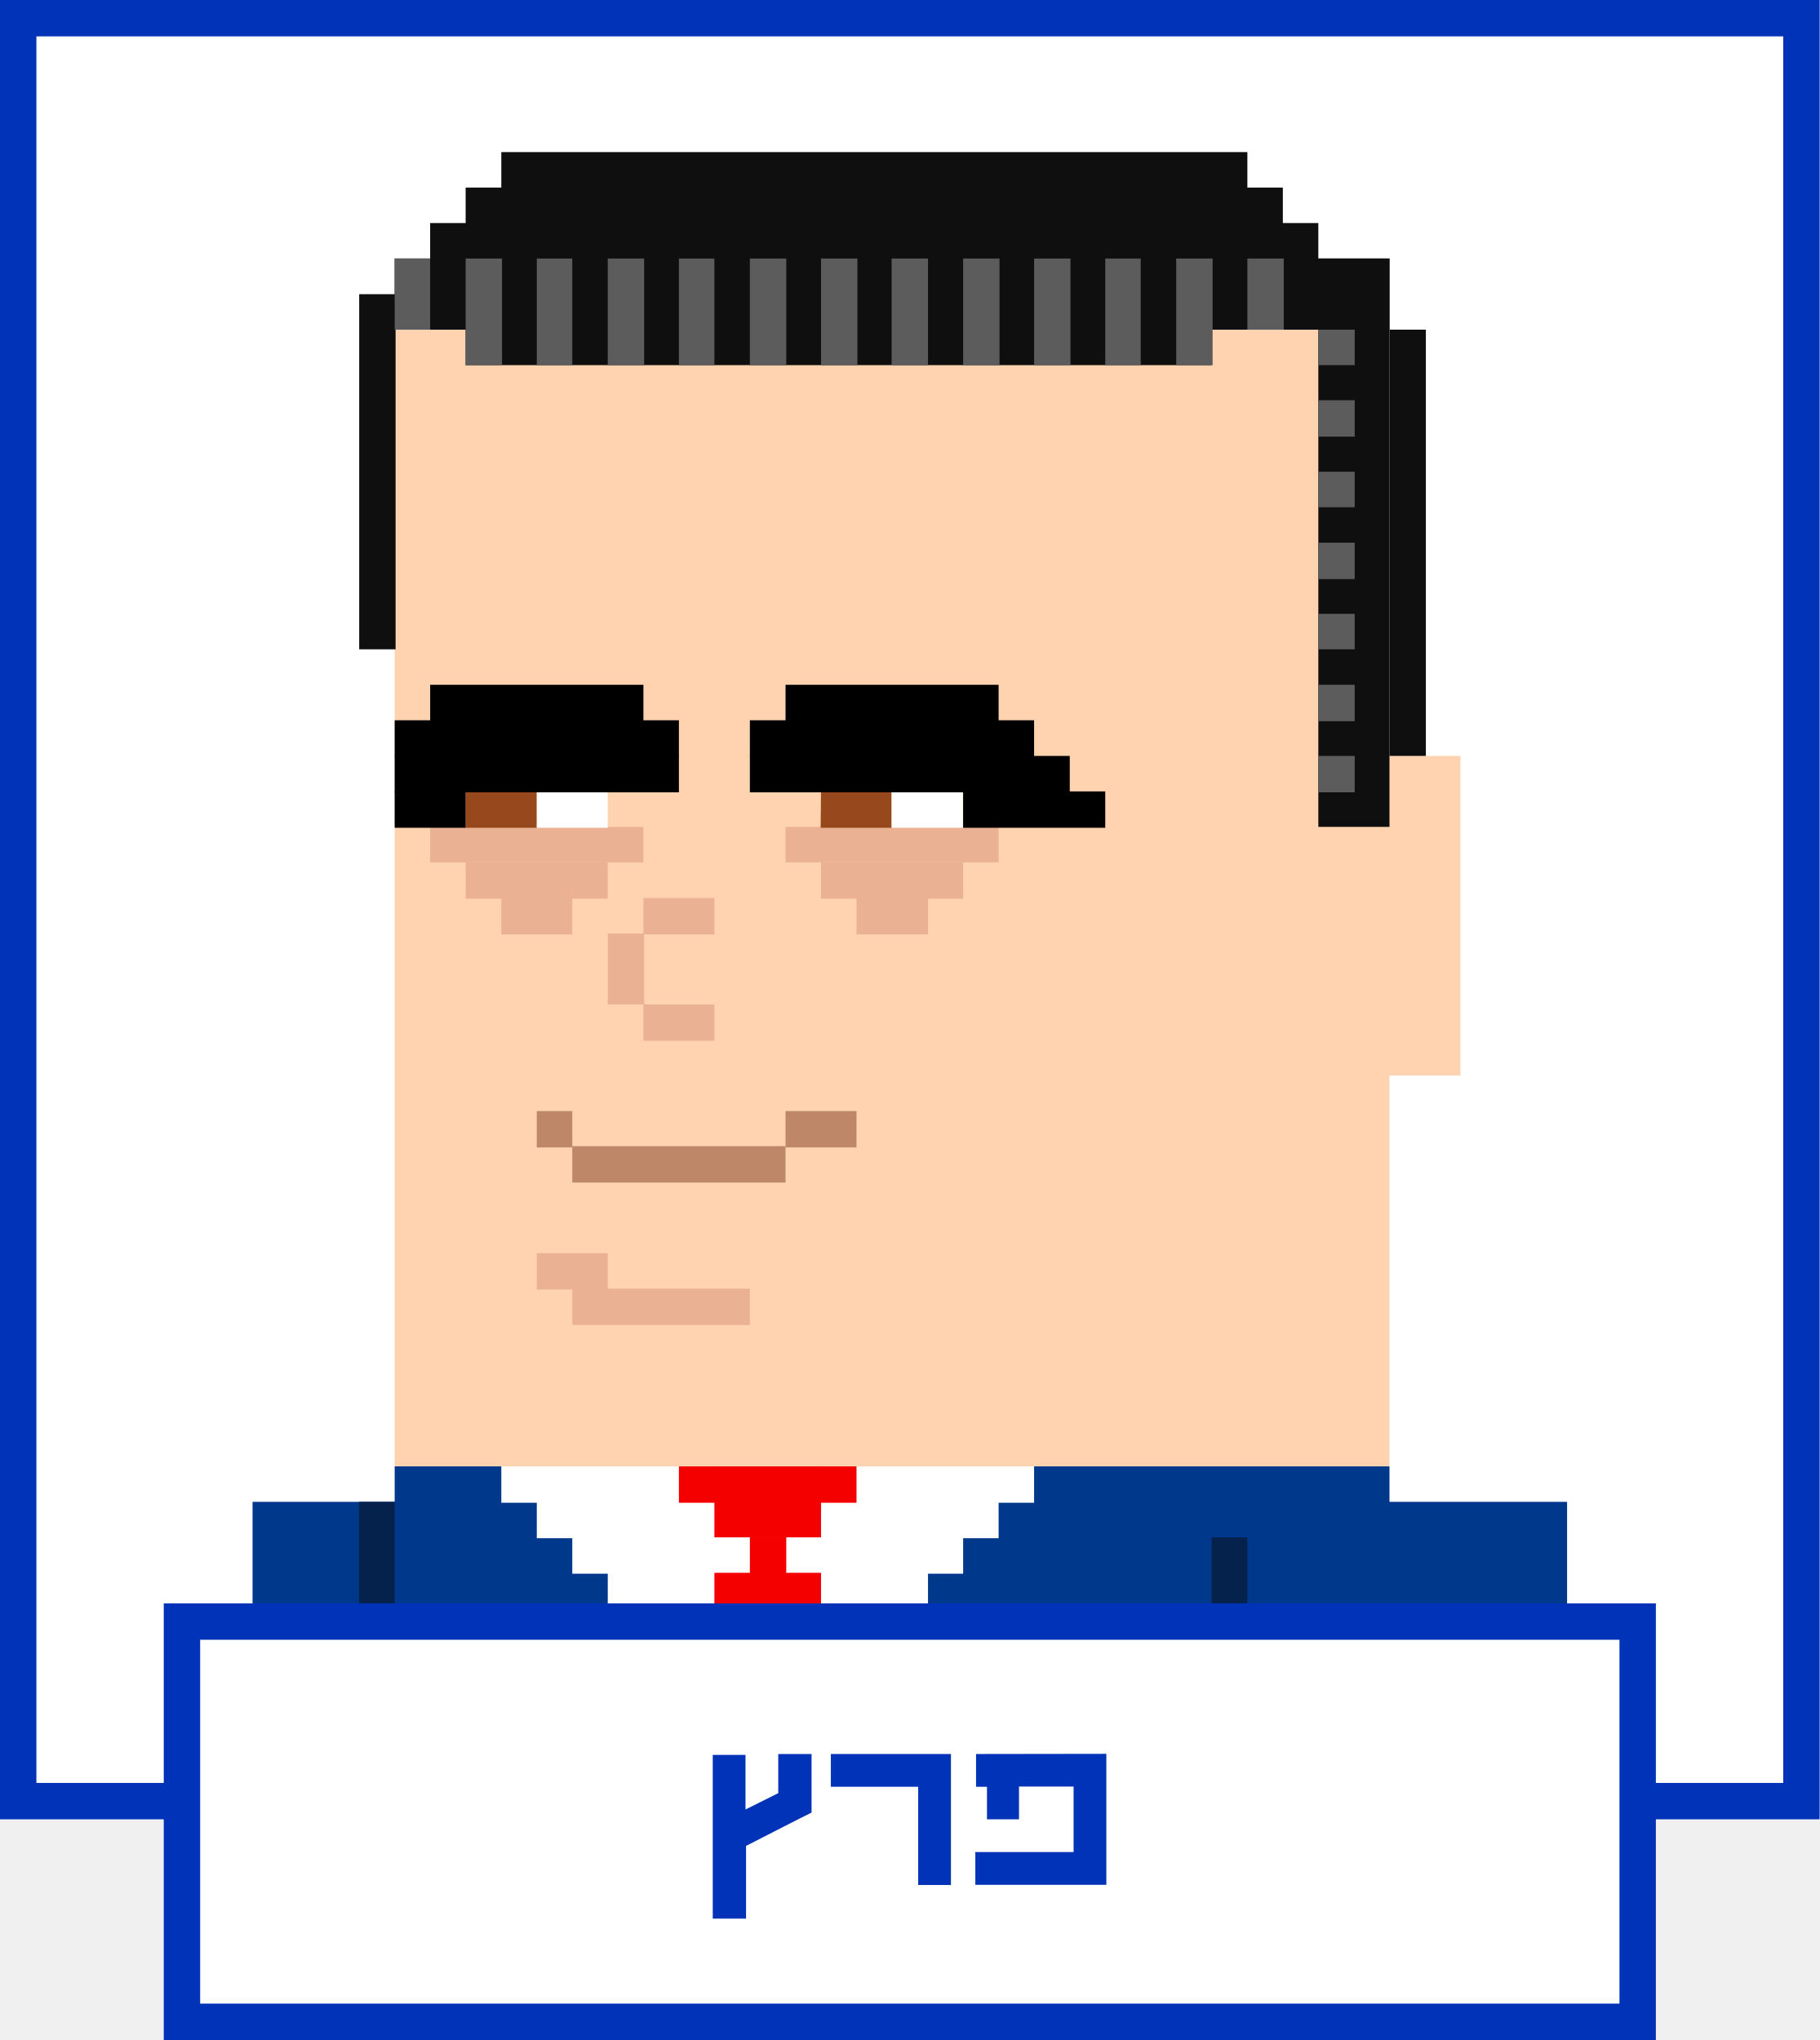
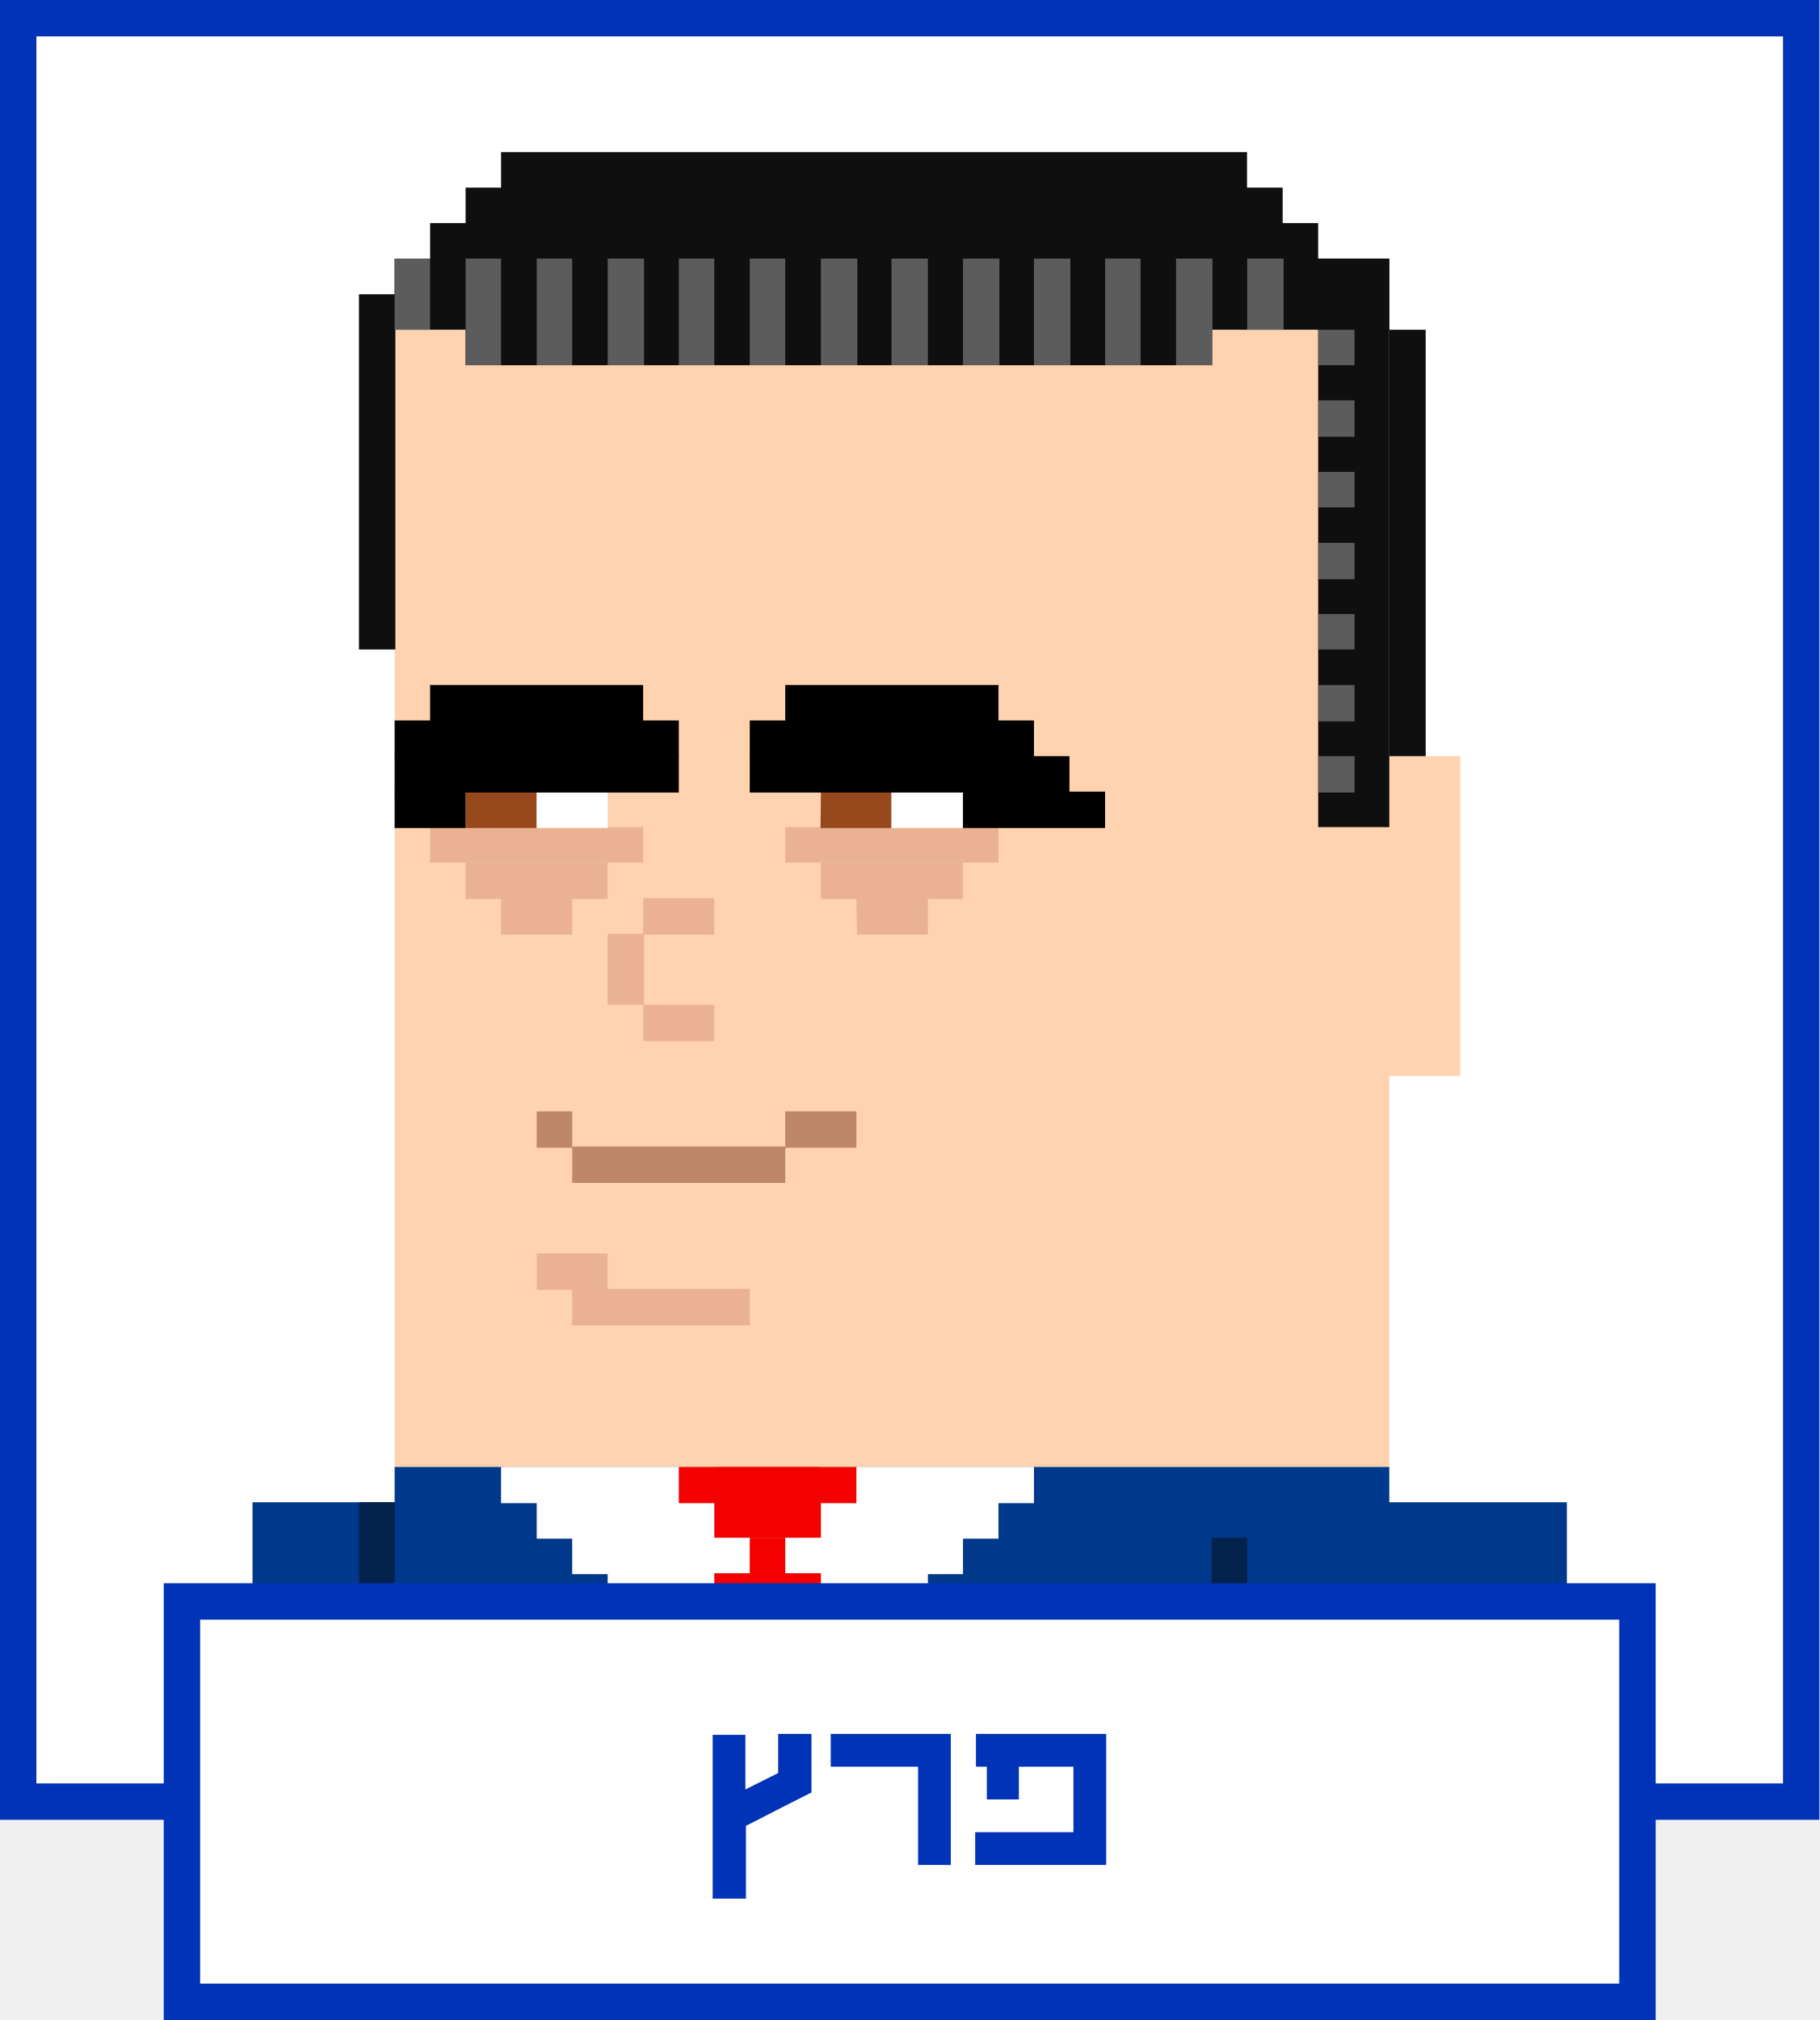
- <svg xmlns="http://www.w3.org/2000/svg" viewBox="0 0 100 112.13">
+ <svg xmlns="http://www.w3.org/2000/svg" viewBox="0 0 100 111">
  <defs>
    <style>.cls-1{fill:#fff;}.cls-2{fill:#0033b8;}.cls-3{fill:#00388b;}.cls-4{fill:#05224d;}.cls-5{fill:#f50000;}.cls-6{fill:#ffd3af;}.cls-7{fill:#eab293;}.cls-8{fill:#97491d;}.cls-9{fill:#be8768;}.cls-10{fill:#0f0f0f;}.cls-11{fill:#5c5c5c;}</style>
  </defs>
  <g id="Layer_2" data-name="Layer 2">
    <g id="Layer_5" data-name="Layer 5">
      <g id="sqr-c-peretz">
        <rect class="cls-1" width="100" height="100" />
-         <path class="cls-2" d="M98,2V98H2V2H98m2-2H0V100H100V0Z" />
-         <rect class="cls-3" x="13.88" y="82.55" width="17.57" height="24.58" />
-         <rect class="cls-4" x="19.73" y="82.55" width="7.81" height="24.58" />
-         <rect class="cls-3" x="21.69" y="80.6" width="54.67" height="26.53" />
-         <rect class="cls-4" x="41.21" y="80.6" width="1.95" height="26.53" />
+         <path class="cls-2" d="M0,0V100H100V0ZM98,98H2V2H98Z" />
+         <rect class="cls-3" x="13.88" y="82.55" width="17.57" height="17.45" />
+         <rect class="cls-4" x="19.73" y="82.55" width="7.81" height="17.45" />
+         <rect class="cls-3" x="21.69" y="80.6" width="54.67" height="19.4" />
+         <rect class="cls-4" x="41.21" y="80.6" width="1.95" height="19.4" />
        <path class="cls-1" d="M29.5,82.55H54.88v2H29.5Z" />
-         <path class="cls-1" d="M27.55,80.6H56.83v2H27.55Z" />
+         <path class="cls-1" d="M27.54,80.6H56.83v2H27.54Z" />
        <path class="cls-1" d="M31.45,84.5H52.93v2H31.45Z" />
        <path class="cls-1" d="M33.4,86.45H51v2H33.4Z" />
-         <path class="cls-1" d="M35.36,88.41H49v2H35.36Z" />
+         <path class="cls-1" d="M35.35,88.41H49v2H35.35Z" />
        <path class="cls-1" d="M37.31,90.36h9.76v2H37.31Z" />
        <path class="cls-5" d="M37.31,88.41h9.76v3.9H37.31Z" />
        <path class="cls-5" d="M39.26,80.6h5.86v3.9H39.26Z" />
-         <path class="cls-5" d="M41.21,84.5h2v2h-2Z" />
+         <path class="cls-5" d="M41.21,84.5h1.95v2H41.21Z" />
        <path class="cls-5" d="M39.26,86.45h5.86v7.81H39.26Z" />
        <path class="cls-5" d="M37.31,80.6h9.76v2H37.31Z" />
        <path class="cls-6" d="M21.69,18.12H76.36V80.6H21.69Z" />
        <path class="cls-6" d="M70.5,41.55h9.76V59.12H70.5Z" />
-         <path class="cls-7" d="M47.07,49.36H51v2H47.07Z" />
+         <path class="cls-7" d="M47.07,49.36H51v2h-3.9Z" />
        <path class="cls-7" d="M45.12,47.4h7.81v2H45.12Z" />
-         <path class="cls-7" d="M43.17,45.45H54.88V47.4H43.17Z" />
+         <path class="cls-7" d="M43.16,45.45H54.88V47.4H43.16Z" />
        <path class="cls-8" d="M45.12,43.5H49v2h-3.9Z" />
        <path class="cls-1" d="M49,43.5h3.91v2H49Z" />
        <path d="M52.93,43.5h7.81v2H52.93Z" />
-         <path d="M41.21,41.55H58.79v2H41.21Z" />
+         <path d="M41.21,41.55H58.78v2H41.21Z" />
        <path d="M41.21,39.59H56.83v2H41.21Z" />
-         <path d="M43.17,37.64H54.88v2H43.17Z" />
-         <path class="cls-7" d="M27.55,49.36h3.9v2h-3.9Z" />
+         <path d="M43.16,37.64H54.88v2H43.16Z" />
+         <path class="cls-7" d="M27.54,49.36h3.91v2H27.54Z" />
        <path class="cls-7" d="M25.59,47.4H33.4v2H25.59Z" />
-         <path class="cls-7" d="M23.64,45.45H35.36V47.4H23.64Z" />
+         <path class="cls-7" d="M23.64,45.45H35.35V47.4H23.64Z" />
        <path class="cls-8" d="M25.59,43.5H29.5v2H25.59Z" />
        <path class="cls-1" d="M29.5,43.5h3.9v2H29.5Z" />
        <path d="M21.69,43.5h3.9v2h-3.9Z" />
        <path d="M21.69,41.55H37.31v2H21.69Z" />
        <path d="M21.69,39.59H37.31v2H21.69Z" />
-         <path d="M23.64,37.64H35.36v2H23.64Z" />
-         <path class="cls-9" d="M31.45,63H43.17v2H31.45Z" />
-         <path class="cls-9" d="M43.17,61.07h3.9v2h-3.9Z" />
+         <path d="M23.64,37.64H35.35v2H23.64Z" />
+         <path class="cls-9" d="M31.45,63H43.16v2H31.45Z" />
+         <path class="cls-9" d="M43.16,61.07h3.91v2H43.16Z" />
        <path class="cls-9" d="M29.5,61.07h1.95v2H29.5Z" />
-         <path class="cls-7" d="M35.36,49.36h3.9v2h-3.9Z" />
-         <path class="cls-7" d="M35.36,55.21h3.9v2h-3.9Z" />
+         <path class="cls-7" d="M35.35,49.36h3.91v2H35.35Z" />
+         <path class="cls-7" d="M35.35,55.21h3.91v2H35.35Z" />
        <path class="cls-7" d="M33.4,51.31h2v3.9h-2Z" />
        <path class="cls-10" d="M21.69,14.21H76.36v3.91H21.69Z" />
        <path class="cls-10" d="M23.64,12.26H72.45v3.91H23.64Z" />
        <path class="cls-10" d="M25.59,10.31H70.5v3.9H25.59Z" />
-         <path class="cls-10" d="M27.55,8.36h41v3.9h-41Z" />
+         <path class="cls-10" d="M27.54,8.36h41v3.9h-41Z" />
        <path class="cls-10" d="M25.59,16.17h41v3.9h-41Z" />
        <path class="cls-10" d="M72.45,14.21h3.91V45.45H72.45Z" />
        <path class="cls-10" d="M76.36,18.12h2V41.55h-2Z" />
-         <path class="cls-10" d="M19.74,16.17h2V35.69h-2Z" />
+         <path class="cls-10" d="M19.73,16.17h2V35.69h-2Z" />
        <path class="cls-11" d="M68.55,14.21h2v3.91h-2Z" />
        <path class="cls-11" d="M64.64,14.21h2v5.86h-2Z" />
        <path class="cls-11" d="M60.74,14.21h1.95v5.86H60.74Z" />
        <path class="cls-11" d="M56.83,14.21h2v5.86h-2Z" />
        <path class="cls-11" d="M52.93,14.21h2v5.86h-2Z" />
-         <path class="cls-11" d="M49,14.21h2v5.86H49Z" />
+         <path class="cls-11" d="M49,14.21H51v5.86H49Z" />
        <path class="cls-11" d="M45.12,14.21h2v5.86h-2Z" />
-         <path class="cls-11" d="M41.21,14.21h2v5.86h-2Z" />
+         <path class="cls-11" d="M41.21,14.21h1.95v5.86H41.21Z" />
        <path class="cls-11" d="M37.31,14.21h1.95v5.86H37.31Z" />
        <path class="cls-11" d="M33.4,14.21h2v5.86h-2Z" />
        <path class="cls-11" d="M29.5,14.21h1.95v5.86H29.5Z" />
        <path class="cls-11" d="M72.45,37.64h2v2h-2Z" />
        <path class="cls-11" d="M72.45,41.55h2v2h-2Z" />
        <path class="cls-11" d="M72.45,33.74h2v1.95h-2Z" />
        <path class="cls-11" d="M72.45,29.83h2v2h-2Z" />
        <path class="cls-11" d="M72.45,25.93h2v1.95h-2Z" />
        <path class="cls-11" d="M72.45,22h2v2h-2Z" />
        <path class="cls-11" d="M72.45,18.12h2v1.95h-2Z" />
-         <path class="cls-11" d="M25.59,14.21h2v5.86h-2Z" />
+         <path class="cls-11" d="M25.59,14.21h1.95v5.86H25.59Z" />
        <path class="cls-11" d="M21.69,14.21h1.95v3.91H21.69Z" />
        <path class="cls-7" d="M31.45,70.83h9.76v2H31.45Z" />
        <path class="cls-7" d="M29.5,68.88h3.9v2H29.5Z" />
-         <rect class="cls-4" x="66.59" y="84.5" width="17.58" height="22.63" />
-         <rect class="cls-3" x="68.55" y="82.55" width="17.57" height="24.58" />
-         <rect class="cls-1" x="10" y="89.13" width="80" height="22" />
-         <path class="cls-2" d="M91,112.13H9v-24H91Zm-80-2H89v-20H11Z" />
-         <path class="cls-2" d="M42.77,96.41v2.15l-1.56.78-.24.12v-3h-1.8v9H41v-4l.24-.12,1.95-1,.73-.37.68-.34V96.41Z" />
-         <path class="cls-2" d="M45.66,96.41v1.8h4.8v5.4h1.8v-7.2Z" />
-         <path class="cls-2" d="M53.64,96.41v1.8h.6V100H56v-1.8h3v3.6h-5.4v1.8h7.2v-7.2Z" />
+         <rect class="cls-4" x="66.59" y="84.5" width="17.58" height="15.5" />
+         <rect class="cls-3" x="68.55" y="82.55" width="17.57" height="17.45" />
+         <rect class="cls-1" x="10" y="88" width="80" height="22" />
+         <path class="cls-2" d="M91,111H9V87H91Zm-80-2H89V89H11Z" />
+         <path class="cls-2" d="M42.77,95.28v2.15l-1.56.78-.24.12v-3h-1.8v9H41v-4l.24-.12,1.95-1,.73-.37.68-.34V95.28Z" />
+         <path class="cls-2" d="M45.66,95.28v1.8h4.8v5.4h1.8v-7.2Z" />
+         <path class="cls-2" d="M53.64,95.28v1.8h.6v1.8H56v-1.8h3v3.6h-5.4v1.8h7.2v-7.2Z" />
      </g>
    </g>
  </g>
</svg>
